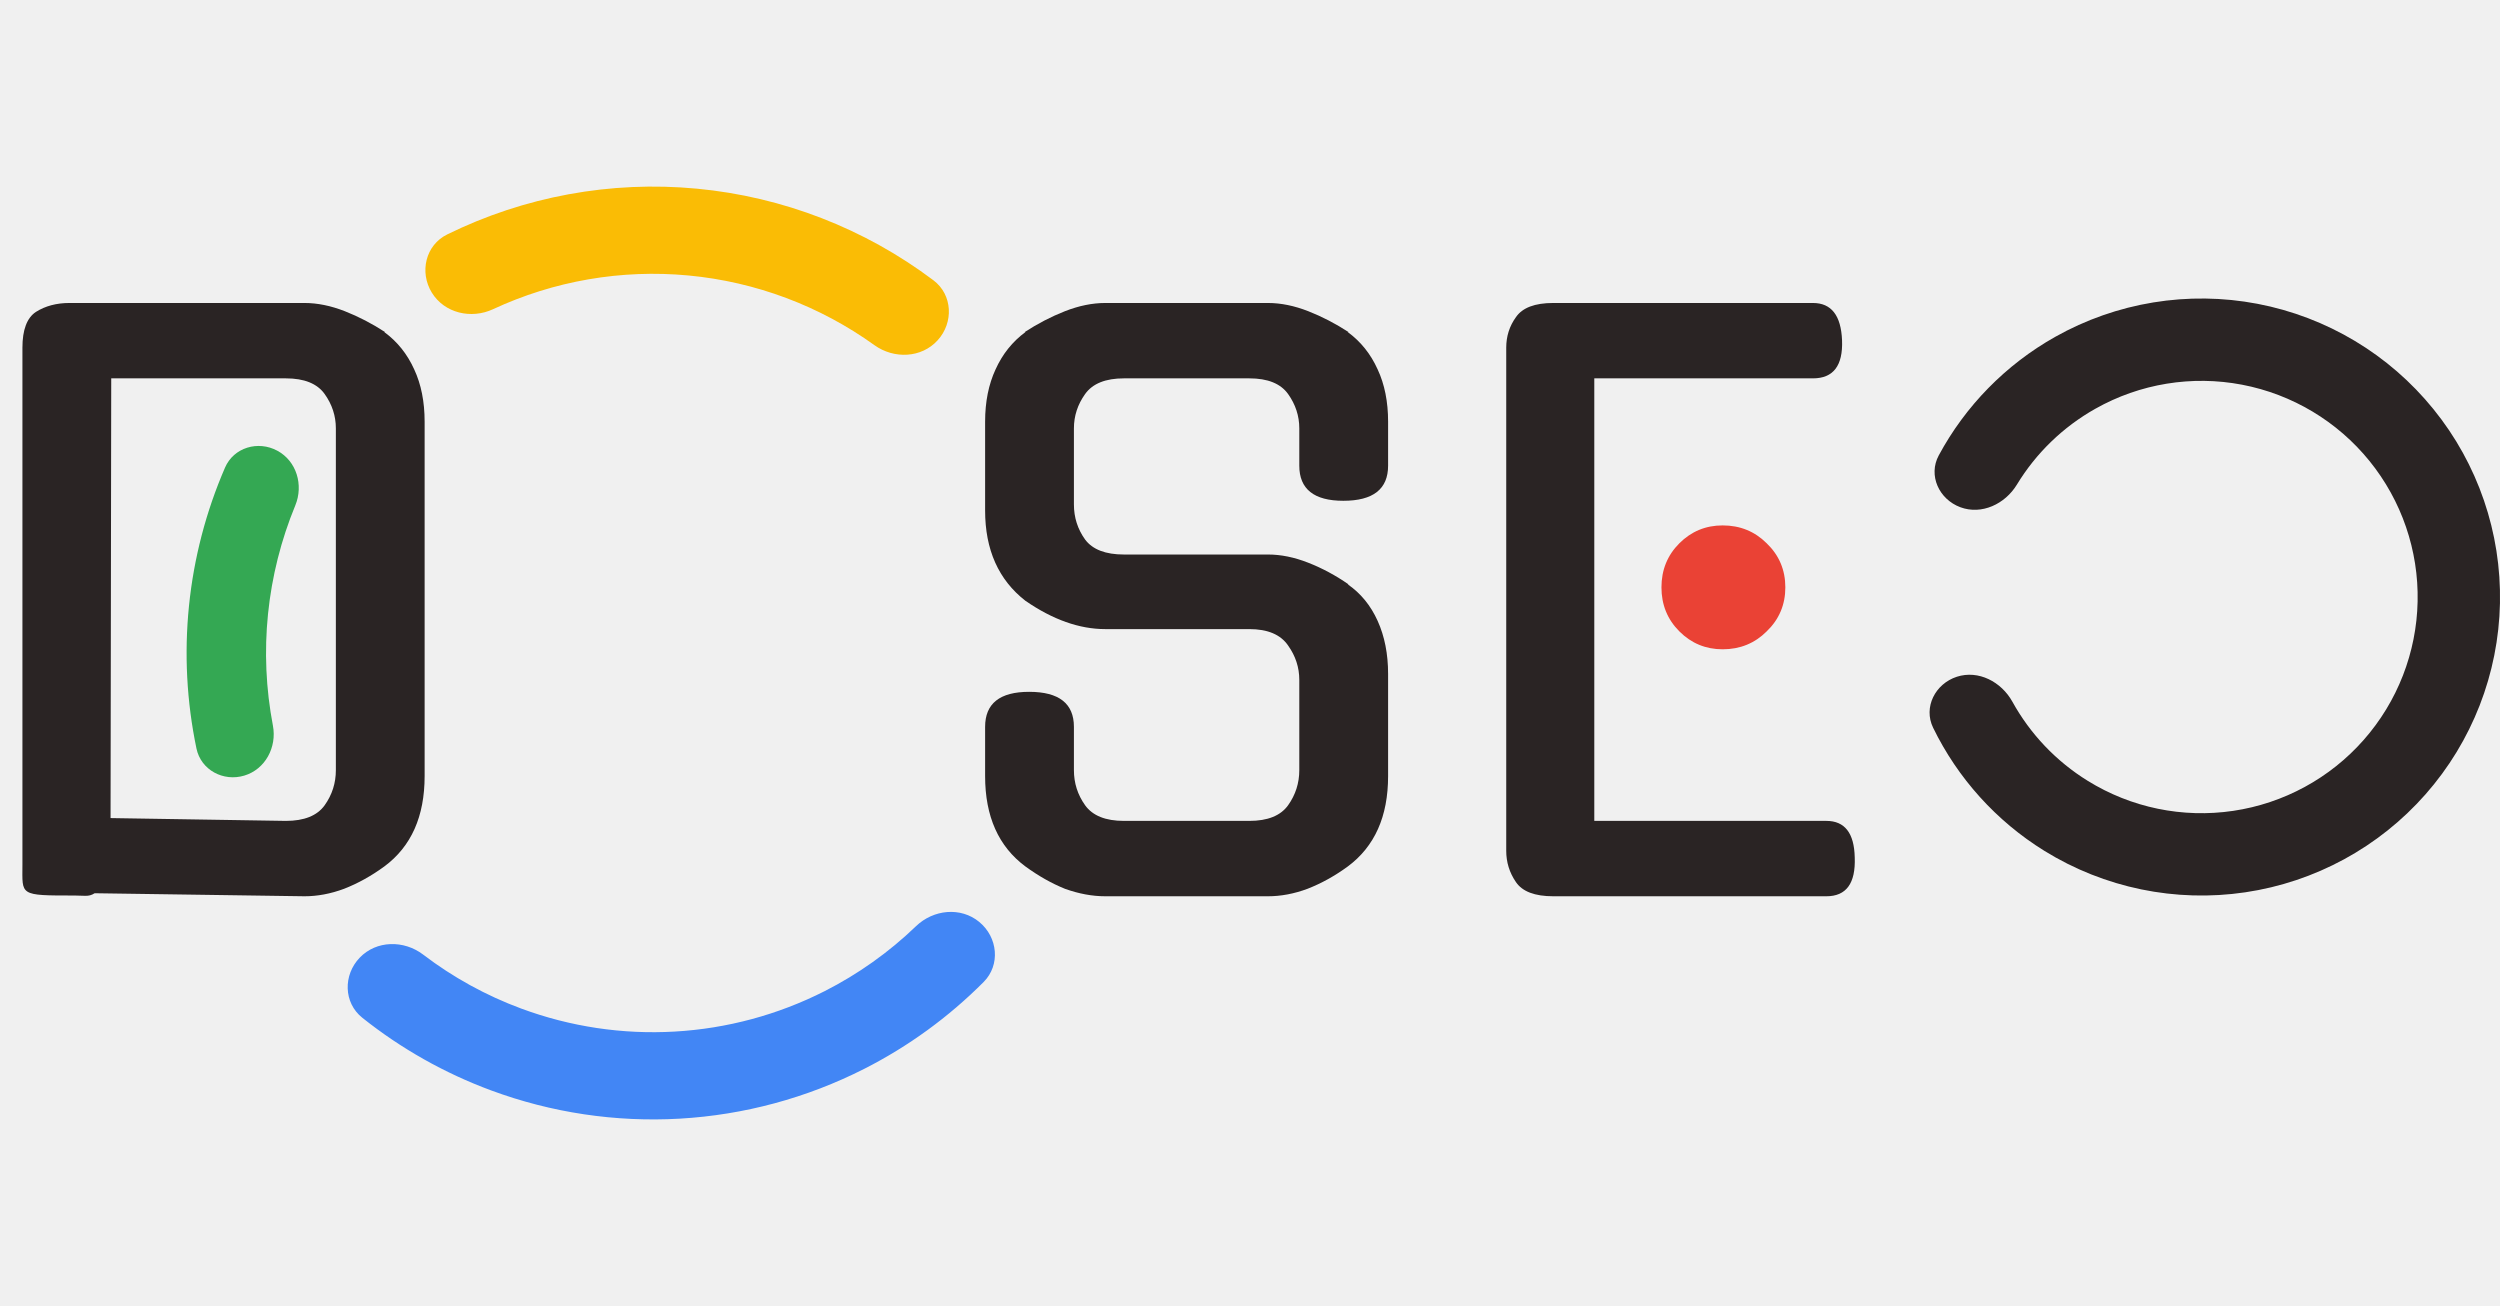
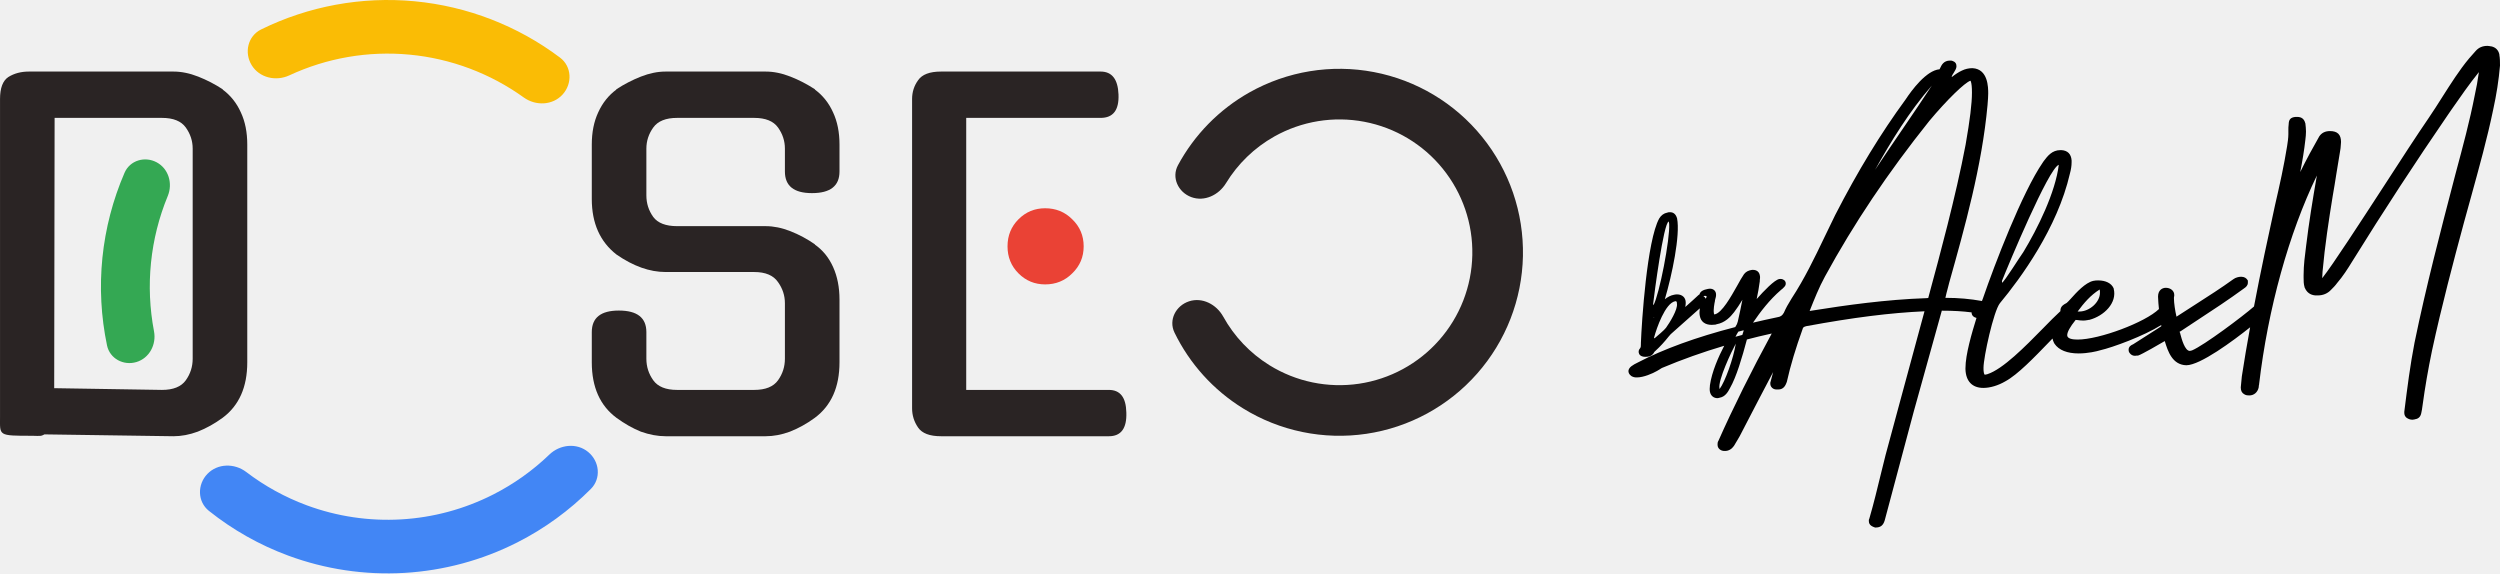
- <svg xmlns="http://www.w3.org/2000/svg" width="67" height="35" viewBox="0 0 67 35" fill="none">
-   <mask id="path-1-inside-1_3_45" fill="white">
-     <path d="M26.244 24.708C26.742 25.118 26.817 25.859 26.362 26.317C25.425 27.258 24.344 28.045 23.156 28.648C21.619 29.427 19.939 29.881 18.219 29.98C16.499 30.079 14.777 29.821 13.162 29.223C11.913 28.761 10.748 28.103 9.71 27.276C9.205 26.873 9.194 26.129 9.642 25.664V25.664C10.089 25.199 10.825 25.191 11.339 25.582C12.138 26.192 13.026 26.681 13.973 27.031C15.287 27.517 16.686 27.727 18.084 27.646C19.483 27.566 20.849 27.197 22.098 26.564C22.999 26.107 23.825 25.519 24.549 24.822C25.014 24.374 25.746 24.297 26.244 24.708V24.708Z" />
+ <svg xmlns="http://www.w3.org/2000/svg" width="109" height="25" viewBox="0 0 109 25" fill="none">
+   <mask id="mask0_1_28" style="mask-type:luminance" maskUnits="userSpaceOnUse" x="8" y="19" width="19" height="6">
+     <path d="M25.645 19.707C26.143 20.118 26.218 20.859 25.762 21.317C24.826 22.257 23.745 23.045 22.556 23.648C21.02 24.427 19.34 24.88 17.62 24.979C15.9 25.078 14.178 24.821 12.563 24.223C11.313 23.761 10.148 23.102 9.11 22.275C8.606 21.873 8.595 21.128 9.042 20.663C9.49 20.198 10.226 20.19 10.74 20.582C11.539 21.191 12.427 21.68 13.374 22.031C14.688 22.517 16.087 22.726 17.485 22.646C18.884 22.566 20.25 22.197 21.499 21.563C22.4 21.106 23.225 20.519 23.95 19.821C24.415 19.374 25.147 19.297 25.645 19.707Z" fill="white" />
  </mask>
-   <path d="M26.244 24.708C26.742 25.118 26.817 25.859 26.362 26.317C25.425 27.258 24.344 28.045 23.156 28.648C21.619 29.427 19.939 29.881 18.219 29.98C16.499 30.079 14.777 29.821 13.162 29.223C11.913 28.761 10.748 28.103 9.71 27.276C9.205 26.873 9.194 26.129 9.642 25.664V25.664C10.089 25.199 10.825 25.191 11.339 25.582C12.138 26.192 13.026 26.681 13.973 27.031C15.287 27.517 16.686 27.727 18.084 27.646C19.483 27.566 20.849 27.197 22.098 26.564C22.999 26.107 23.825 25.519 24.549 24.822C25.014 24.374 25.746 24.297 26.244 24.708V24.708Z" stroke="#4286F5" stroke-width="4" mask="url(#path-1-inside-1_3_45)" />
-   <mask id="path-2-inside-2_3_45" fill="white">
-     <path d="M6.547 20.786C5.984 20.955 5.386 20.636 5.265 20.06C5.003 18.805 4.935 17.516 5.065 16.236C5.195 14.957 5.521 13.707 6.031 12.531C6.264 11.992 6.915 11.8 7.432 12.079V12.079C7.95 12.357 8.138 13.001 7.914 13.545C7.532 14.472 7.285 15.451 7.183 16.452C7.081 17.453 7.126 18.461 7.314 19.446C7.424 20.024 7.111 20.617 6.547 20.786V20.786Z" />
+   <g mask="url(#mask0_1_28)">
+     <path d="M25.645 19.707C26.143 20.118 26.218 20.859 25.762 21.317C24.826 22.257 23.745 23.045 22.556 23.648C21.02 24.427 19.34 24.88 17.62 24.979C15.9 25.078 14.178 24.821 12.563 24.223C11.313 23.761 10.148 23.102 9.11 22.275C8.606 21.873 8.595 21.128 9.042 20.663C9.49 20.198 10.226 20.19 10.74 20.582C11.539 21.191 12.427 21.68 13.374 22.031C14.688 22.517 16.087 22.726 17.485 22.646C18.884 22.566 20.25 22.197 21.499 21.563C22.4 21.106 23.225 20.519 23.95 19.821C24.415 19.374 25.147 19.297 25.645 19.707Z" stroke="#4286F5" stroke-width="4" />
+   </g>
+   <mask id="mask1_1_28" style="mask-type:luminance" maskUnits="userSpaceOnUse" x="4" y="6" width="4" height="10">
+     <path d="M5.948 15.785C5.385 15.954 4.787 15.635 4.666 15.06C4.404 13.805 4.335 12.515 4.465 11.236C4.596 9.957 4.922 8.707 5.431 7.531C5.665 6.991 6.316 6.799 6.833 7.078C7.351 7.357 7.539 8.001 7.315 8.545C6.932 9.471 6.686 10.45 6.584 11.451C6.482 12.452 6.527 13.461 6.715 14.446C6.825 15.023 6.511 15.616 5.948 15.785Z" fill="white" />
  </mask>
-   <path d="M6.547 20.786C5.984 20.955 5.386 20.636 5.265 20.06C5.003 18.805 4.935 17.516 5.065 16.236C5.195 14.957 5.521 13.707 6.031 12.531C6.264 11.992 6.915 11.8 7.432 12.079V12.079C7.95 12.357 8.138 13.001 7.914 13.545C7.532 14.472 7.285 15.451 7.183 16.452C7.081 17.453 7.126 18.461 7.314 19.446C7.424 20.024 7.111 20.617 6.547 20.786V20.786Z" stroke="#34A853" stroke-width="4" mask="url(#path-2-inside-2_3_45)" />
-   <mask id="path-3-inside-3_3_45" fill="white">
-     <path d="M11.573 7.843C11.235 7.293 11.405 6.568 11.985 6.283C14.051 5.267 16.366 4.838 18.674 5.056C20.981 5.273 23.175 6.127 25.015 7.511C25.531 7.899 25.563 8.644 25.128 9.121V9.121C24.694 9.598 23.958 9.627 23.434 9.25C21.975 8.201 20.257 7.553 18.454 7.383C16.651 7.213 14.843 7.528 13.213 8.287C12.628 8.559 11.911 8.393 11.573 7.843V7.843Z" />
+   <g mask="url(#mask1_1_28)">
+     <path d="M5.948 15.785C5.385 15.954 4.787 15.635 4.666 15.06C4.404 13.805 4.335 12.515 4.465 11.236C4.596 9.957 4.922 8.707 5.431 7.531C5.665 6.991 6.316 6.799 6.833 7.078C7.351 7.357 7.539 8.001 7.315 8.545C6.932 9.471 6.686 10.45 6.584 11.451C6.482 12.452 6.527 13.461 6.715 14.446C6.825 15.023 6.511 15.616 5.948 15.785Z" stroke="#34A853" stroke-width="4" />
+   </g>
+   <mask id="mask2_1_28" style="mask-type:luminance" maskUnits="userSpaceOnUse" x="10" y="0" width="15" height="5">
+     <path d="M10.974 2.843C10.636 2.293 10.806 1.568 11.386 1.283C13.452 0.267 15.767 -0.162 18.074 0.055C20.382 0.273 22.576 1.127 24.416 2.511C24.932 2.899 24.964 3.643 24.529 4.121C24.095 4.598 23.359 4.626 22.835 4.249C21.376 3.2 19.658 2.552 17.855 2.382C16.052 2.212 14.244 2.528 12.614 3.286C12.029 3.558 11.311 3.393 10.974 2.843Z" fill="white" />
  </mask>
-   <path d="M11.573 7.843C11.235 7.293 11.405 6.568 11.985 6.283C14.051 5.267 16.366 4.838 18.674 5.056C20.981 5.273 23.175 6.127 25.015 7.511C25.531 7.899 25.563 8.644 25.128 9.121V9.121C24.694 9.598 23.958 9.627 23.434 9.25C21.975 8.201 20.257 7.553 18.454 7.383C16.651 7.213 14.843 7.528 13.213 8.287C12.628 8.559 11.911 8.393 11.573 7.843V7.843Z" stroke="#FABC05" stroke-width="4" mask="url(#path-3-inside-3_3_45)" />
-   <path d="M41.627 24.02C41.133 24.02 40.8 23.894 40.627 23.64C40.453 23.387 40.367 23.107 40.367 22.8V9.32C40.367 9.014 40.453 8.74 40.627 8.5C40.8 8.247 41.133 8.12 41.627 8.12H48.587C49.08 8.12 49.34 8.454 49.367 9.12C49.393 9.8 49.133 10.14 48.587 10.14H42.727V22H48.947C49.44 22 49.693 22.327 49.707 22.98C49.733 23.674 49.48 24.02 48.947 24.02H41.627Z" fill="#2A2424" />
-   <path d="M33.981 14.861C34.328 14.861 34.688 14.934 35.061 15.081C35.435 15.227 35.795 15.421 36.141 15.661H36.121C36.468 15.9 36.735 16.227 36.921 16.64C37.108 17.054 37.201 17.527 37.201 18.061V20.8C37.201 21.881 36.841 22.687 36.121 23.221C35.775 23.474 35.415 23.674 35.041 23.82C34.681 23.954 34.328 24.02 33.981 24.02H29.621C29.275 24.02 28.915 23.954 28.541 23.82C28.181 23.674 27.828 23.474 27.481 23.221C26.761 22.687 26.401 21.881 26.401 20.8V19.48C26.401 18.854 26.795 18.541 27.581 18.541C28.381 18.541 28.781 18.854 28.781 19.48V20.64C28.781 20.987 28.881 21.3 29.081 21.581C29.281 21.86 29.628 22 30.121 22H33.481C33.975 22 34.321 21.86 34.521 21.581C34.721 21.3 34.821 20.987 34.821 20.64V18.221C34.821 17.887 34.721 17.581 34.521 17.3C34.321 17.007 33.975 16.86 33.481 16.86H29.621C28.928 16.86 28.215 16.607 27.481 16.101C26.761 15.54 26.401 14.734 26.401 13.681V11.3C26.401 10.767 26.495 10.3 26.681 9.9C26.868 9.487 27.135 9.154 27.481 8.9H27.461C27.808 8.674 28.168 8.487 28.541 8.34C28.915 8.194 29.275 8.12 29.621 8.12H33.981C34.328 8.12 34.688 8.194 35.061 8.34C35.435 8.487 35.795 8.674 36.141 8.9H36.121C36.468 9.154 36.735 9.487 36.921 9.9C37.108 10.3 37.201 10.767 37.201 11.3V12.48C37.201 13.107 36.801 13.421 36.001 13.421C35.215 13.421 34.821 13.107 34.821 12.48V11.48C34.821 11.147 34.721 10.841 34.521 10.56C34.321 10.28 33.975 10.14 33.481 10.14H30.121C29.628 10.14 29.281 10.28 29.081 10.56C28.881 10.841 28.781 11.147 28.781 11.48V13.521C28.781 13.867 28.881 14.181 29.081 14.46C29.281 14.727 29.628 14.861 30.121 14.861H33.981Z" fill="#2A2424" />
-   <path d="M7.66 22C8.154 22 8.501 21.86 8.701 21.581C8.901 21.3 9.001 20.987 9.001 20.64V11.48C9.001 11.147 8.901 10.841 8.701 10.56C8.501 10.28 8.154 10.14 7.66 10.14H2.981L2.961 23.18C2.961 23.474 2.847 23.707 2.621 23.881C2.394 24.054 2.334 24 2.001 24C0.5 24 0.601 24 0.601 23.18C0.601 22.36 0.601 9.32 0.601 9.32C0.601 8.84 0.721 8.52 0.961 8.36C1.214 8.2 1.514 8.12 1.861 8.12H8.161C8.507 8.12 8.867 8.194 9.241 8.34C9.614 8.487 9.974 8.674 10.32 8.9H10.3C10.647 9.154 10.914 9.487 11.101 9.9C11.287 10.3 11.38 10.767 11.38 11.3V20.8C11.38 21.881 11.021 22.687 10.3 23.221C9.954 23.474 9.594 23.674 9.221 23.82C8.861 23.954 8.507 24.02 8.161 24.02L1.921 23.93C1.695 23.93 1.515 23.837 1.381 23.65C1.261 23.463 1.201 23.217 1.201 22.91C1.201 22.243 1.488 21.91 2.061 21.91L7.66 22Z" fill="#2A2424" />
-   <path d="M47.347 16.921C47.68 16.601 47.847 16.207 47.847 15.741C47.847 15.274 47.68 14.88 47.347 14.56C47.027 14.241 46.633 14.081 46.167 14.081C45.713 14.081 45.327 14.241 45.007 14.56C44.687 14.88 44.527 15.274 44.527 15.741C44.527 16.207 44.687 16.601 45.007 16.921C45.327 17.241 45.713 17.401 46.167 17.401C46.633 17.401 47.027 17.241 47.347 16.921Z" fill="#EA4235" />
-   <mask id="path-8-inside-4_3_45" fill="white">
-     <path d="M52.538 13.594C51.966 13.381 51.669 12.741 51.959 12.204C52.673 10.879 53.751 9.776 55.075 9.03C56.722 8.102 58.644 7.788 60.501 8.142C62.357 8.497 64.028 9.497 65.217 10.966C66.407 12.434 67.038 14.277 66.999 16.166C66.96 18.056 66.253 19.871 65.003 21.289C63.754 22.707 62.043 23.637 60.173 23.914C58.304 24.191 56.397 23.797 54.79 22.803C53.497 22.003 52.466 20.855 51.807 19.502C51.541 18.954 51.864 18.326 52.443 18.137V18.137C53.023 17.949 53.637 18.273 53.932 18.806C54.409 19.669 55.102 20.401 55.951 20.926C57.115 21.647 58.496 21.932 59.85 21.731C61.204 21.53 62.443 20.857 63.347 19.83C64.252 18.803 64.764 17.489 64.792 16.121C64.821 14.752 64.364 13.418 63.502 12.354C62.641 11.291 61.431 10.567 60.087 10.31C58.742 10.053 57.351 10.281 56.158 10.953C55.288 11.442 54.565 12.145 54.053 12.987C53.736 13.508 53.109 13.806 52.538 13.594V13.594Z" />
+   <g mask="url(#mask2_1_28)">
+     <path d="M10.974 2.843C10.636 2.293 10.806 1.568 11.386 1.283C13.452 0.267 15.767 -0.162 18.074 0.055C20.382 0.273 22.576 1.127 24.416 2.511C24.932 2.899 24.964 3.643 24.529 4.121C24.095 4.598 23.359 4.626 22.835 4.249C21.376 3.2 19.658 2.552 17.855 2.382C16.052 2.212 14.244 2.528 12.614 3.286C12.029 3.558 11.311 3.393 10.974 2.843Z" stroke="#FABC05" stroke-width="4" />
+   </g>
+   <path d="M41.028 19.02C40.534 19.02 40.201 18.893 40.028 18.64C39.854 18.387 39.767 18.107 39.767 17.8V4.32C39.767 4.013 39.854 3.74 40.028 3.5C40.201 3.247 40.534 3.12 41.028 3.12H47.987C48.481 3.12 48.741 3.453 48.767 4.12C48.794 4.8 48.534 5.14 47.987 5.14H42.127V17H48.347C48.841 17 49.094 17.327 49.108 17.98C49.134 18.673 48.881 19.02 48.347 19.02H41.028Z" fill="#2A2424" />
+   <path d="M33.382 9.86C33.729 9.86 34.089 9.933 34.462 10.08C34.836 10.227 35.196 10.42 35.542 10.66H35.522C35.869 10.9 36.136 11.227 36.322 11.64C36.509 12.053 36.602 12.527 36.602 13.06V15.8C36.602 16.88 36.242 17.687 35.522 18.22C35.175 18.473 34.816 18.673 34.442 18.82C34.082 18.953 33.729 19.02 33.382 19.02H29.022C28.675 19.02 28.316 18.953 27.942 18.82C27.582 18.673 27.229 18.473 26.882 18.22C26.162 17.687 25.802 16.88 25.802 15.8V14.48C25.802 13.853 26.195 13.54 26.982 13.54C27.782 13.54 28.182 13.853 28.182 14.48V15.64C28.182 15.987 28.282 16.3 28.482 16.58C28.682 16.86 29.029 17 29.522 17H32.882C33.376 17 33.722 16.86 33.922 16.58C34.122 16.3 34.222 15.987 34.222 15.64V13.22C34.222 12.887 34.122 12.58 33.922 12.3C33.722 12.007 33.376 11.86 32.882 11.86H29.022C28.329 11.86 27.616 11.607 26.882 11.1C26.162 10.54 25.802 9.733 25.802 8.68V6.3C25.802 5.767 25.895 5.3 26.082 4.9C26.269 4.487 26.535 4.153 26.882 3.9H26.862C27.209 3.673 27.569 3.487 27.942 3.34C28.316 3.193 28.675 3.12 29.022 3.12H33.382C33.729 3.12 34.089 3.193 34.462 3.34C34.836 3.487 35.196 3.673 35.542 3.9H35.522C35.869 4.153 36.136 4.487 36.322 4.9C36.509 5.3 36.602 5.767 36.602 6.3V7.48C36.602 8.107 36.202 8.42 35.402 8.42C34.615 8.42 34.222 8.107 34.222 7.48V6.48C34.222 6.147 34.122 5.84 33.922 5.56C33.722 5.28 33.376 5.14 32.882 5.14H29.522C29.029 5.14 28.682 5.28 28.482 5.56C28.282 5.84 28.182 6.147 28.182 6.48V8.52C28.182 8.867 28.282 9.18 28.482 9.46C28.682 9.727 29.029 9.86 29.522 9.86H33.382Z" fill="#2A2424" />
+   <path d="M7.061 17C7.555 17 7.901 16.86 8.101 16.58C8.301 16.3 8.401 15.987 8.401 15.64V6.48C8.401 6.147 8.301 5.84 8.101 5.56C7.901 5.28 7.555 5.14 7.061 5.14H2.381L2.361 18.18C2.361 18.473 2.248 18.707 2.021 18.88C1.795 19.053 1.735 19 1.401 19C-0.099 19 0.001 19 0.001 18.18C0.001 17.36 0.001 4.32 0.001 4.32C0.001 3.84 0.121 3.52 0.361 3.36C0.615 3.2 0.915 3.12 1.261 3.12H7.561C7.908 3.12 8.268 3.193 8.641 3.34C9.015 3.487 9.375 3.673 9.721 3.9H9.701C10.048 4.153 10.315 4.487 10.501 4.9C10.688 5.3 10.781 5.767 10.781 6.3V15.8C10.781 16.88 10.421 17.687 9.701 18.22C9.355 18.473 8.995 18.673 8.621 18.82C8.261 18.953 7.908 19.02 7.561 19.02L1.322 18.93C1.096 18.93 0.916 18.836 0.782 18.649C0.662 18.463 0.602 18.216 0.602 17.91C0.602 17.243 0.889 16.91 1.462 16.91L7.061 17Z" fill="#2A2424" />
+   <path d="M46.748 11.92C47.081 11.6 47.248 11.207 47.248 10.74C47.248 10.273 47.081 9.88 46.748 9.56C46.428 9.24 46.034 9.08 45.568 9.08C45.114 9.08 44.727 9.24 44.407 9.56C44.087 9.88 43.928 10.273 43.928 10.74C43.928 11.207 44.087 11.6 44.407 11.92C44.727 12.24 45.114 12.4 45.568 12.4C46.034 12.4 46.428 12.24 46.748 11.92Z" fill="#EA4235" />
+   <mask id="mask3_1_28" style="mask-type:luminance" maskUnits="userSpaceOnUse" x="51" y="3" width="16" height="16">
+     <path d="M51.938 8.593C51.367 8.38 51.07 7.74 51.359 7.204C52.074 5.879 53.151 4.775 54.476 4.029C56.123 3.102 58.045 2.788 59.901 3.142C61.758 3.496 63.429 4.496 64.618 5.965C65.808 7.434 66.439 9.276 66.4 11.166C66.361 13.056 65.654 14.87 64.404 16.288C63.155 17.706 61.444 18.637 59.574 18.914C57.705 19.191 55.797 18.797 54.191 17.802C52.898 17.002 51.867 15.855 51.208 14.501C50.941 13.953 51.265 13.326 51.844 13.137C52.424 12.948 53.038 13.272 53.333 13.805C53.81 14.668 54.503 15.4 55.352 15.926C56.516 16.646 57.897 16.931 59.251 16.731C60.605 16.53 61.844 15.857 62.748 14.829C63.653 13.803 64.165 12.489 64.193 11.12C64.222 9.752 63.765 8.418 62.903 7.354C62.042 6.29 60.832 5.566 59.488 5.31C58.143 5.053 56.752 5.281 55.559 5.952C54.689 6.442 53.966 7.145 53.453 7.987C53.136 8.507 52.51 8.806 51.938 8.593Z" fill="white" />
  </mask>
-   <path d="M52.538 13.594C51.966 13.381 51.669 12.741 51.959 12.204C52.673 10.879 53.751 9.776 55.075 9.03C56.722 8.102 58.644 7.788 60.501 8.142C62.357 8.497 64.028 9.497 65.217 10.966C66.407 12.434 67.038 14.277 66.999 16.166C66.96 18.056 66.253 19.871 65.003 21.289C63.754 22.707 62.043 23.637 60.173 23.914C58.304 24.191 56.397 23.797 54.79 22.803C53.497 22.003 52.466 20.855 51.807 19.502C51.541 18.954 51.864 18.326 52.443 18.137V18.137C53.023 17.949 53.637 18.273 53.932 18.806C54.409 19.669 55.102 20.401 55.951 20.926C57.115 21.647 58.496 21.932 59.85 21.731C61.204 21.53 62.443 20.857 63.347 19.83C64.252 18.803 64.764 17.489 64.792 16.121C64.821 14.752 64.364 13.418 63.502 12.354C62.641 11.291 61.431 10.567 60.087 10.31C58.742 10.053 57.351 10.281 56.158 10.953C55.288 11.442 54.565 12.145 54.053 12.987C53.736 13.508 53.109 13.806 52.538 13.594V13.594Z" fill="#2A2424" stroke="#2A2424" stroke-width="4" mask="url(#path-8-inside-4_3_45)" />
+   <g mask="url(#mask3_1_28)">
+     <path d="M51.938 8.593C51.367 8.38 51.07 7.74 51.359 7.204C52.074 5.879 53.151 4.775 54.476 4.029C56.123 3.102 58.045 2.788 59.901 3.142C61.758 3.496 63.429 4.496 64.618 5.965C65.808 7.434 66.439 9.276 66.4 11.166C66.361 13.056 65.654 14.87 64.404 16.288C63.155 17.706 61.444 18.637 59.574 18.914C57.705 19.191 55.797 18.797 54.191 17.802C52.898 17.002 51.867 15.855 51.208 14.501C50.941 13.953 51.265 13.326 51.844 13.137C52.424 12.948 53.038 13.272 53.333 13.805C53.81 14.668 54.503 15.4 55.352 15.926C56.516 16.646 57.897 16.931 59.251 16.731C60.605 16.53 61.844 15.857 62.748 14.829C63.653 13.803 64.165 12.489 64.193 11.12C64.222 9.752 63.765 8.418 62.903 7.354C62.042 6.29 60.832 5.566 59.488 5.31C58.143 5.053 56.752 5.281 55.559 5.952C54.689 6.442 53.966 7.145 53.453 7.987C53.136 8.507 52.51 8.806 51.938 8.593Z" fill="#2A2424" stroke="#2A2424" stroke-width="4" />
+   </g>
+   <path d="M108.974 2.38C108.932 2.183 108.808 2.058 108.61 2.019H108.593L108.577 2.016C108.567 2.016 108.554 2.016 108.545 2.01C108.512 2.003 108.483 2 108.454 2C108.239 2 108.073 2.071 107.94 2.222L107.65 2.55C107.231 3.053 106.857 3.645 106.492 4.218C106.284 4.546 106.089 4.855 105.888 5.148C105.39 5.872 104.674 6.976 103.917 8.145C102.918 9.68 101.715 11.538 101.25 12.127V12.091C101.25 12.053 101.253 12.017 101.256 11.979C101.259 11.934 101.263 11.888 101.263 11.843C101.364 10.713 101.536 9.597 101.705 8.554C101.764 8.225 101.816 7.894 101.868 7.565C101.92 7.25 101.972 6.931 102.024 6.616C102.047 6.516 102.053 6.413 102.06 6.313C102.063 6.275 102.066 6.233 102.069 6.191C102.069 5.866 101.913 5.715 101.588 5.715C101.38 5.715 101.227 5.789 101.12 5.946C100.85 6.42 100.564 6.941 100.29 7.501C100.385 7.018 100.463 6.558 100.515 6.085C100.528 5.979 100.541 5.859 100.541 5.737C100.541 5.615 100.528 5.502 100.515 5.389V5.38L100.508 5.367C100.463 5.187 100.346 5.097 100.157 5.097H100.085C99.871 5.119 99.79 5.206 99.786 5.422C99.773 5.512 99.773 5.586 99.773 5.67V5.847C99.773 6.014 99.744 6.204 99.718 6.371C99.581 7.224 99.393 8.074 99.191 8.946C98.898 10.285 98.563 11.837 98.274 13.363C97.786 13.791 96.095 15.059 95.571 15.278C95.529 15.291 95.493 15.3 95.477 15.3C95.259 15.3 95.119 14.776 95.067 14.579L95.057 14.547V14.528C95.044 14.509 95.035 14.486 95.028 14.467C95.048 14.457 95.07 14.444 95.087 14.434C95.327 14.274 95.555 14.126 95.783 13.974C96.492 13.511 97.162 13.07 97.841 12.574L97.851 12.568L97.858 12.558L97.871 12.552C97.91 12.523 98.007 12.452 98.007 12.329V12.233L97.978 12.191C97.939 12.133 97.858 12.066 97.715 12.066C97.617 12.066 97.474 12.098 97.376 12.172C96.849 12.552 96.287 12.912 95.744 13.26C95.461 13.44 95.178 13.62 94.895 13.807C94.836 13.556 94.784 13.208 94.784 13.015C94.784 12.976 94.784 12.951 94.791 12.925L94.797 12.906V12.854C94.797 12.68 94.635 12.548 94.43 12.548C94.26 12.548 94.091 12.664 94.091 12.928V12.944C94.098 13.121 94.111 13.302 94.13 13.475C93.532 14.055 91.535 14.805 90.585 14.805C90.377 14.805 90.13 14.773 90.13 14.618C90.13 14.476 90.25 14.258 90.498 13.948C90.524 13.948 90.55 13.952 90.582 13.955C90.644 13.965 90.732 13.977 90.836 13.977C90.894 13.977 90.95 13.968 91.011 13.958L91.08 13.945H91.099C91.734 13.775 92.319 13.208 92.156 12.581V12.568L92.147 12.555C92.052 12.349 91.805 12.226 91.486 12.226C91.421 12.226 91.343 12.226 91.265 12.246C90.917 12.326 90.537 12.745 90.286 13.025C90.218 13.099 90.133 13.192 90.107 13.208C90.091 13.221 90.078 13.227 90.062 13.234C89.99 13.273 89.834 13.35 89.834 13.54V13.566C89.613 13.768 89.35 14.035 89.073 14.319C88.296 15.111 87.327 16.096 86.65 16.314L86.624 16.321C86.598 16.327 86.556 16.337 86.54 16.337C86.526 16.337 86.507 16.314 86.491 16.221C86.481 16.173 86.481 16.108 86.481 16.031C86.481 15.584 86.917 13.569 87.197 13.218C88.101 12.13 89.701 9.947 90.247 7.572C90.296 7.395 90.322 7.231 90.322 7.07V6.996C90.302 6.716 90.15 6.561 89.876 6.545H89.837C89.47 6.545 89.278 6.799 89.109 7.021L89.073 7.073C88.166 8.389 86.966 11.528 86.458 13.005C86.445 13.044 86.429 13.089 86.413 13.124C85.899 13.031 85.385 12.986 84.845 12.986H84.819L84.829 12.944C84.852 12.832 84.881 12.725 84.91 12.619C84.939 12.519 84.965 12.419 84.988 12.316C85.655 9.941 86.416 7.237 86.657 4.575L86.663 4.491C86.673 4.359 86.686 4.218 86.686 4.083C86.686 3.815 86.686 3.011 86.003 2.972H86C85.831 2.972 85.681 3.008 85.538 3.078C85.404 3.139 85.255 3.236 85.105 3.355L85.096 3.339V3.329C85.109 3.291 85.148 3.226 85.18 3.178C85.235 3.088 85.287 3.008 85.3 2.921V2.872C85.3 2.692 85.128 2.653 85.073 2.641H85.056H85.021C84.741 2.641 84.65 2.843 84.598 2.953C84.588 2.975 84.575 3.004 84.565 3.02C83.983 3.069 83.339 3.951 83.089 4.33C82.006 5.808 80.998 7.459 80.015 9.374C79.856 9.696 79.7 10.018 79.547 10.34C79.118 11.238 78.672 12.162 78.113 13.015C77.963 13.253 77.856 13.45 77.778 13.633C77.703 13.765 77.635 13.81 77.485 13.833C77.118 13.91 76.77 13.987 76.431 14.068C76.75 13.598 77.144 13.079 77.654 12.638C77.697 12.606 77.745 12.568 77.791 12.513C77.846 12.461 77.869 12.397 77.856 12.326C77.84 12.233 77.749 12.162 77.632 12.162C77.615 12.162 77.596 12.162 77.576 12.165C77.362 12.207 76.909 12.68 76.591 13.038C76.646 12.78 76.695 12.516 76.727 12.262V12.217C76.737 12.149 76.747 12.075 76.727 11.998C76.698 11.85 76.588 11.766 76.425 11.766H76.396L76.34 11.776C76.249 11.795 76.135 11.831 76.041 11.95C75.95 12.082 75.849 12.259 75.735 12.468C75.472 12.934 75.075 13.646 74.76 13.707H74.74C74.74 13.707 74.73 13.688 74.727 13.665C74.695 13.501 74.75 13.224 74.773 13.118V13.092C74.802 12.999 74.835 12.886 74.815 12.787C74.789 12.661 74.688 12.587 74.552 12.587C74.542 12.587 74.529 12.59 74.516 12.59L74.464 12.597C74.249 12.635 74.126 12.716 74.1 12.832C74.083 12.841 74.067 12.854 74.051 12.867C73.937 12.976 73.693 13.195 73.478 13.385C73.488 13.327 73.498 13.266 73.498 13.205C73.501 13.073 73.449 12.989 73.403 12.941C73.335 12.873 73.238 12.835 73.117 12.835C73.078 12.835 73.033 12.841 72.987 12.851C72.841 12.877 72.707 12.951 72.587 13.047C72.899 11.995 73.264 10.256 73.121 9.523C73.069 9.339 72.964 9.252 72.811 9.252C72.795 9.252 72.782 9.252 72.766 9.255H72.746L72.691 9.271C72.548 9.297 72.428 9.384 72.343 9.523C71.807 10.482 71.576 14.052 71.543 14.956V15.001C71.543 15.091 71.543 15.139 71.504 15.191C71.455 15.239 71.436 15.31 71.449 15.378C71.462 15.445 71.517 15.558 71.745 15.558C71.797 15.558 71.842 15.552 71.868 15.548C71.992 15.526 72.076 15.455 72.135 15.336C72.138 15.333 72.145 15.329 72.148 15.326C72.161 15.313 72.174 15.3 72.184 15.291C72.376 15.117 72.561 14.917 72.76 14.666C72.811 14.599 72.873 14.538 72.945 14.48C73.355 14.113 73.729 13.778 74.112 13.443C74.096 13.556 74.09 13.672 74.112 13.775C74.158 14.026 74.343 14.164 74.63 14.164C74.672 14.164 74.717 14.161 74.769 14.155H74.786L74.841 14.138C75.205 14.074 75.443 13.823 75.605 13.614C75.716 13.472 75.843 13.276 75.969 13.07C75.908 13.395 75.836 13.713 75.768 14.019C75.745 14.109 75.719 14.167 75.674 14.232C75.667 14.241 75.661 14.251 75.654 14.261C73.95 14.702 72.522 15.223 71.413 15.803C71.179 15.915 71.029 16.012 71.003 16.15V16.163L71 16.179C71 16.237 71.023 16.324 71.13 16.398C71.198 16.437 71.27 16.456 71.338 16.456H71.368C71.66 16.456 72.054 16.285 72.246 16.173C72.281 16.153 72.324 16.128 72.366 16.102C72.405 16.076 72.447 16.047 72.473 16.038C73.338 15.674 74.243 15.352 75.176 15.075C74.929 15.548 74.636 16.208 74.552 16.8V16.82C74.545 16.894 74.535 16.987 74.552 17.077C74.587 17.254 74.714 17.36 74.883 17.36H74.903L74.919 17.354L74.974 17.341C75.222 17.299 75.342 17.084 75.426 16.923C75.706 16.437 75.957 15.587 76.165 14.802C76.493 14.715 76.841 14.631 77.248 14.541C76.379 16.137 75.556 17.792 74.925 19.215C74.886 19.273 74.886 19.334 74.886 19.356V19.401C74.886 19.546 75.017 19.662 75.183 19.662H75.212C75.365 19.662 75.504 19.581 75.599 19.443C75.654 19.359 75.703 19.273 75.755 19.182C75.787 19.128 75.82 19.073 75.852 19.015L76.096 18.545C76.493 17.782 76.896 17 77.309 16.221L77.192 16.662L77.186 16.681V16.733C77.186 16.868 77.303 16.981 77.449 16.981H77.537C77.758 16.981 77.846 16.813 77.898 16.672V16.662L77.905 16.652C78.067 15.928 78.295 15.175 78.591 14.354C78.614 14.277 78.623 14.258 78.747 14.222C80.822 13.839 82.422 13.639 83.908 13.572L82.786 17.711C82.594 18.426 82.403 19.141 82.211 19.839C82.142 20.113 82.074 20.383 82.009 20.653C81.853 21.294 81.694 21.957 81.505 22.604L81.492 22.64L81.482 22.665V22.723C81.482 22.91 81.661 22.968 81.726 22.99L81.752 23H81.778C81.99 23 82.107 22.907 82.172 22.694L83.437 17.953L84.66 13.556V13.546H84.663H84.679C85.161 13.546 85.564 13.569 85.961 13.62C85.961 13.778 86.078 13.836 86.175 13.862C85.974 14.509 85.694 15.455 85.694 16.054V16.096C85.71 16.623 85.99 16.913 86.475 16.913C86.774 16.913 87.122 16.807 87.431 16.627C87.967 16.34 88.696 15.581 89.343 14.911C89.392 14.859 89.441 14.811 89.489 14.76C89.519 14.898 89.571 14.975 89.577 14.988C89.766 15.265 90.13 15.41 90.628 15.41C91.028 15.41 91.434 15.316 91.558 15.275C92.111 15.149 93.457 14.657 94.231 14.171V14.225C94.231 14.225 94.163 14.274 94.104 14.309L92.999 15.014C92.999 15.014 92.982 15.02 92.976 15.024C92.93 15.046 92.807 15.104 92.807 15.249C92.807 15.271 92.807 15.336 92.852 15.391C92.911 15.471 92.989 15.513 93.086 15.513C93.109 15.513 93.138 15.506 93.168 15.503C93.174 15.503 93.184 15.503 93.194 15.503H93.21L93.236 15.497C93.369 15.458 94.212 14.975 94.358 14.885C94.365 14.882 94.374 14.876 94.384 14.872C94.521 15.326 94.716 15.906 95.321 15.925C95.929 15.925 97.367 14.859 98.105 14.27C97.965 15.033 97.848 15.735 97.744 16.408C97.724 16.581 97.711 16.733 97.698 16.884V16.9C97.698 17.035 97.747 17.132 97.845 17.187C97.926 17.241 98.014 17.241 98.069 17.241C98.274 17.241 98.433 17.103 98.479 16.891V16.875L98.482 16.858C98.482 16.839 98.482 16.813 98.485 16.807L98.495 16.784V16.765C98.885 13.45 99.796 10.169 101.016 7.652C100.83 8.718 100.668 9.712 100.547 10.72C100.495 11.129 100.437 11.55 100.437 11.991V12.114C100.437 12.246 100.437 12.384 100.482 12.532V12.542L100.489 12.548C100.577 12.751 100.729 12.861 100.947 12.88H101.058C101.289 12.88 101.49 12.793 101.637 12.632C101.715 12.555 101.819 12.452 101.897 12.342C102.147 12.053 102.362 11.718 102.557 11.399C103.92 9.201 105.328 7.047 106.733 5L106.902 4.755C107.28 4.211 107.667 3.655 108.08 3.143C108.028 3.519 107.969 3.844 107.901 4.144C107.676 5.299 107.38 6.387 107.071 7.54L107.029 7.701C106.414 10.057 105.777 12.49 105.273 14.943C105.084 15.915 104.961 16.881 104.827 17.953V17.972C104.827 18.027 104.827 18.12 104.902 18.194L104.909 18.201L104.918 18.207C104.996 18.268 105.087 18.3 105.182 18.3C105.214 18.3 105.247 18.291 105.27 18.288L105.289 18.281C105.387 18.268 105.527 18.217 105.566 18.017C105.588 17.921 105.608 17.811 105.624 17.673C105.731 16.891 105.865 16.105 106.037 15.281C106.453 13.35 106.971 11.399 107.423 9.722C107.533 9.317 107.644 8.914 107.758 8.509C108.093 7.292 108.444 6.033 108.704 4.775C108.847 4.124 108.945 3.497 109 2.859C109 2.702 109 2.541 108.971 2.389L108.974 2.38ZM91.545 12.622C91.558 12.664 91.558 12.722 91.558 12.767C91.558 13.176 91.103 13.582 90.66 13.582H90.585C90.852 13.218 91.148 12.87 91.545 12.622ZM87.288 12.242C87.554 11.573 89.32 7.33 89.763 7.186C89.616 8.396 88.836 9.97 88.218 10.99C88.097 11.148 87.392 12.284 87.288 12.329V12.242ZM72.076 13.26C72.083 13.24 72.076 13.215 72.083 13.202C72.122 12.854 72.529 9.719 72.756 9.658C72.769 9.683 72.766 9.722 72.776 9.758C72.818 10.421 72.347 12.832 72.093 13.305L72.076 13.26ZM72.106 13.836C72.106 13.836 72.119 13.833 72.122 13.829C72.115 13.842 72.112 13.855 72.106 13.868V13.836ZM72.639 14.29C72.581 14.377 72.236 14.669 72.135 14.753C72.122 14.737 72.112 14.731 72.119 14.721C72.119 14.711 72.115 14.702 72.125 14.692C72.223 14.322 72.603 13.218 73.036 13.134C73.043 13.131 73.046 13.131 73.052 13.131C73.091 13.131 73.117 13.157 73.114 13.234C73.163 13.488 72.789 14.081 72.639 14.29ZM74.392 12.973L74.34 13.025C74.34 13.005 74.34 12.989 74.337 12.973C74.321 12.938 74.288 12.941 74.272 12.915C74.288 12.909 74.304 12.902 74.321 12.899C74.33 12.899 74.337 12.899 74.347 12.899C74.386 12.899 74.408 12.918 74.412 12.934C74.418 12.951 74.412 12.963 74.392 12.976V12.973ZM74.974 16.961L74.968 16.932C74.9 16.578 75.491 15.329 75.68 14.982C75.582 15.616 75.212 16.649 74.974 16.961ZM76.022 14.425C76.002 14.483 75.986 14.541 75.966 14.602C75.869 14.628 75.768 14.657 75.67 14.682C75.67 14.682 75.67 14.68 75.67 14.676C75.709 14.602 75.745 14.531 75.791 14.46C75.791 14.46 75.986 14.409 76.025 14.399C76.025 14.409 76.022 14.415 76.018 14.425H76.022ZM84.227 3.732C83.417 4.971 82.562 6.181 81.752 7.405C82.474 6.12 83.238 4.868 84.227 3.732ZM84.162 12.651L84.084 12.944C84.078 12.963 84.074 12.98 84.071 12.992C84.052 12.996 84.029 12.996 84.006 12.999C82.211 13.06 80.474 13.308 79.017 13.54C78.981 13.546 78.942 13.553 78.9 13.559C79.108 13.038 79.303 12.542 79.57 12.053C80.829 9.745 82.315 7.527 84.117 5.274C84.884 4.356 85.665 3.597 85.912 3.519C85.918 3.529 85.922 3.542 85.931 3.558C85.961 3.648 85.977 3.799 85.977 4.038C85.977 4.511 85.892 5.212 85.7 6.31C85.281 8.534 84.526 11.312 84.162 12.651Z" fill="black" />
</svg>
